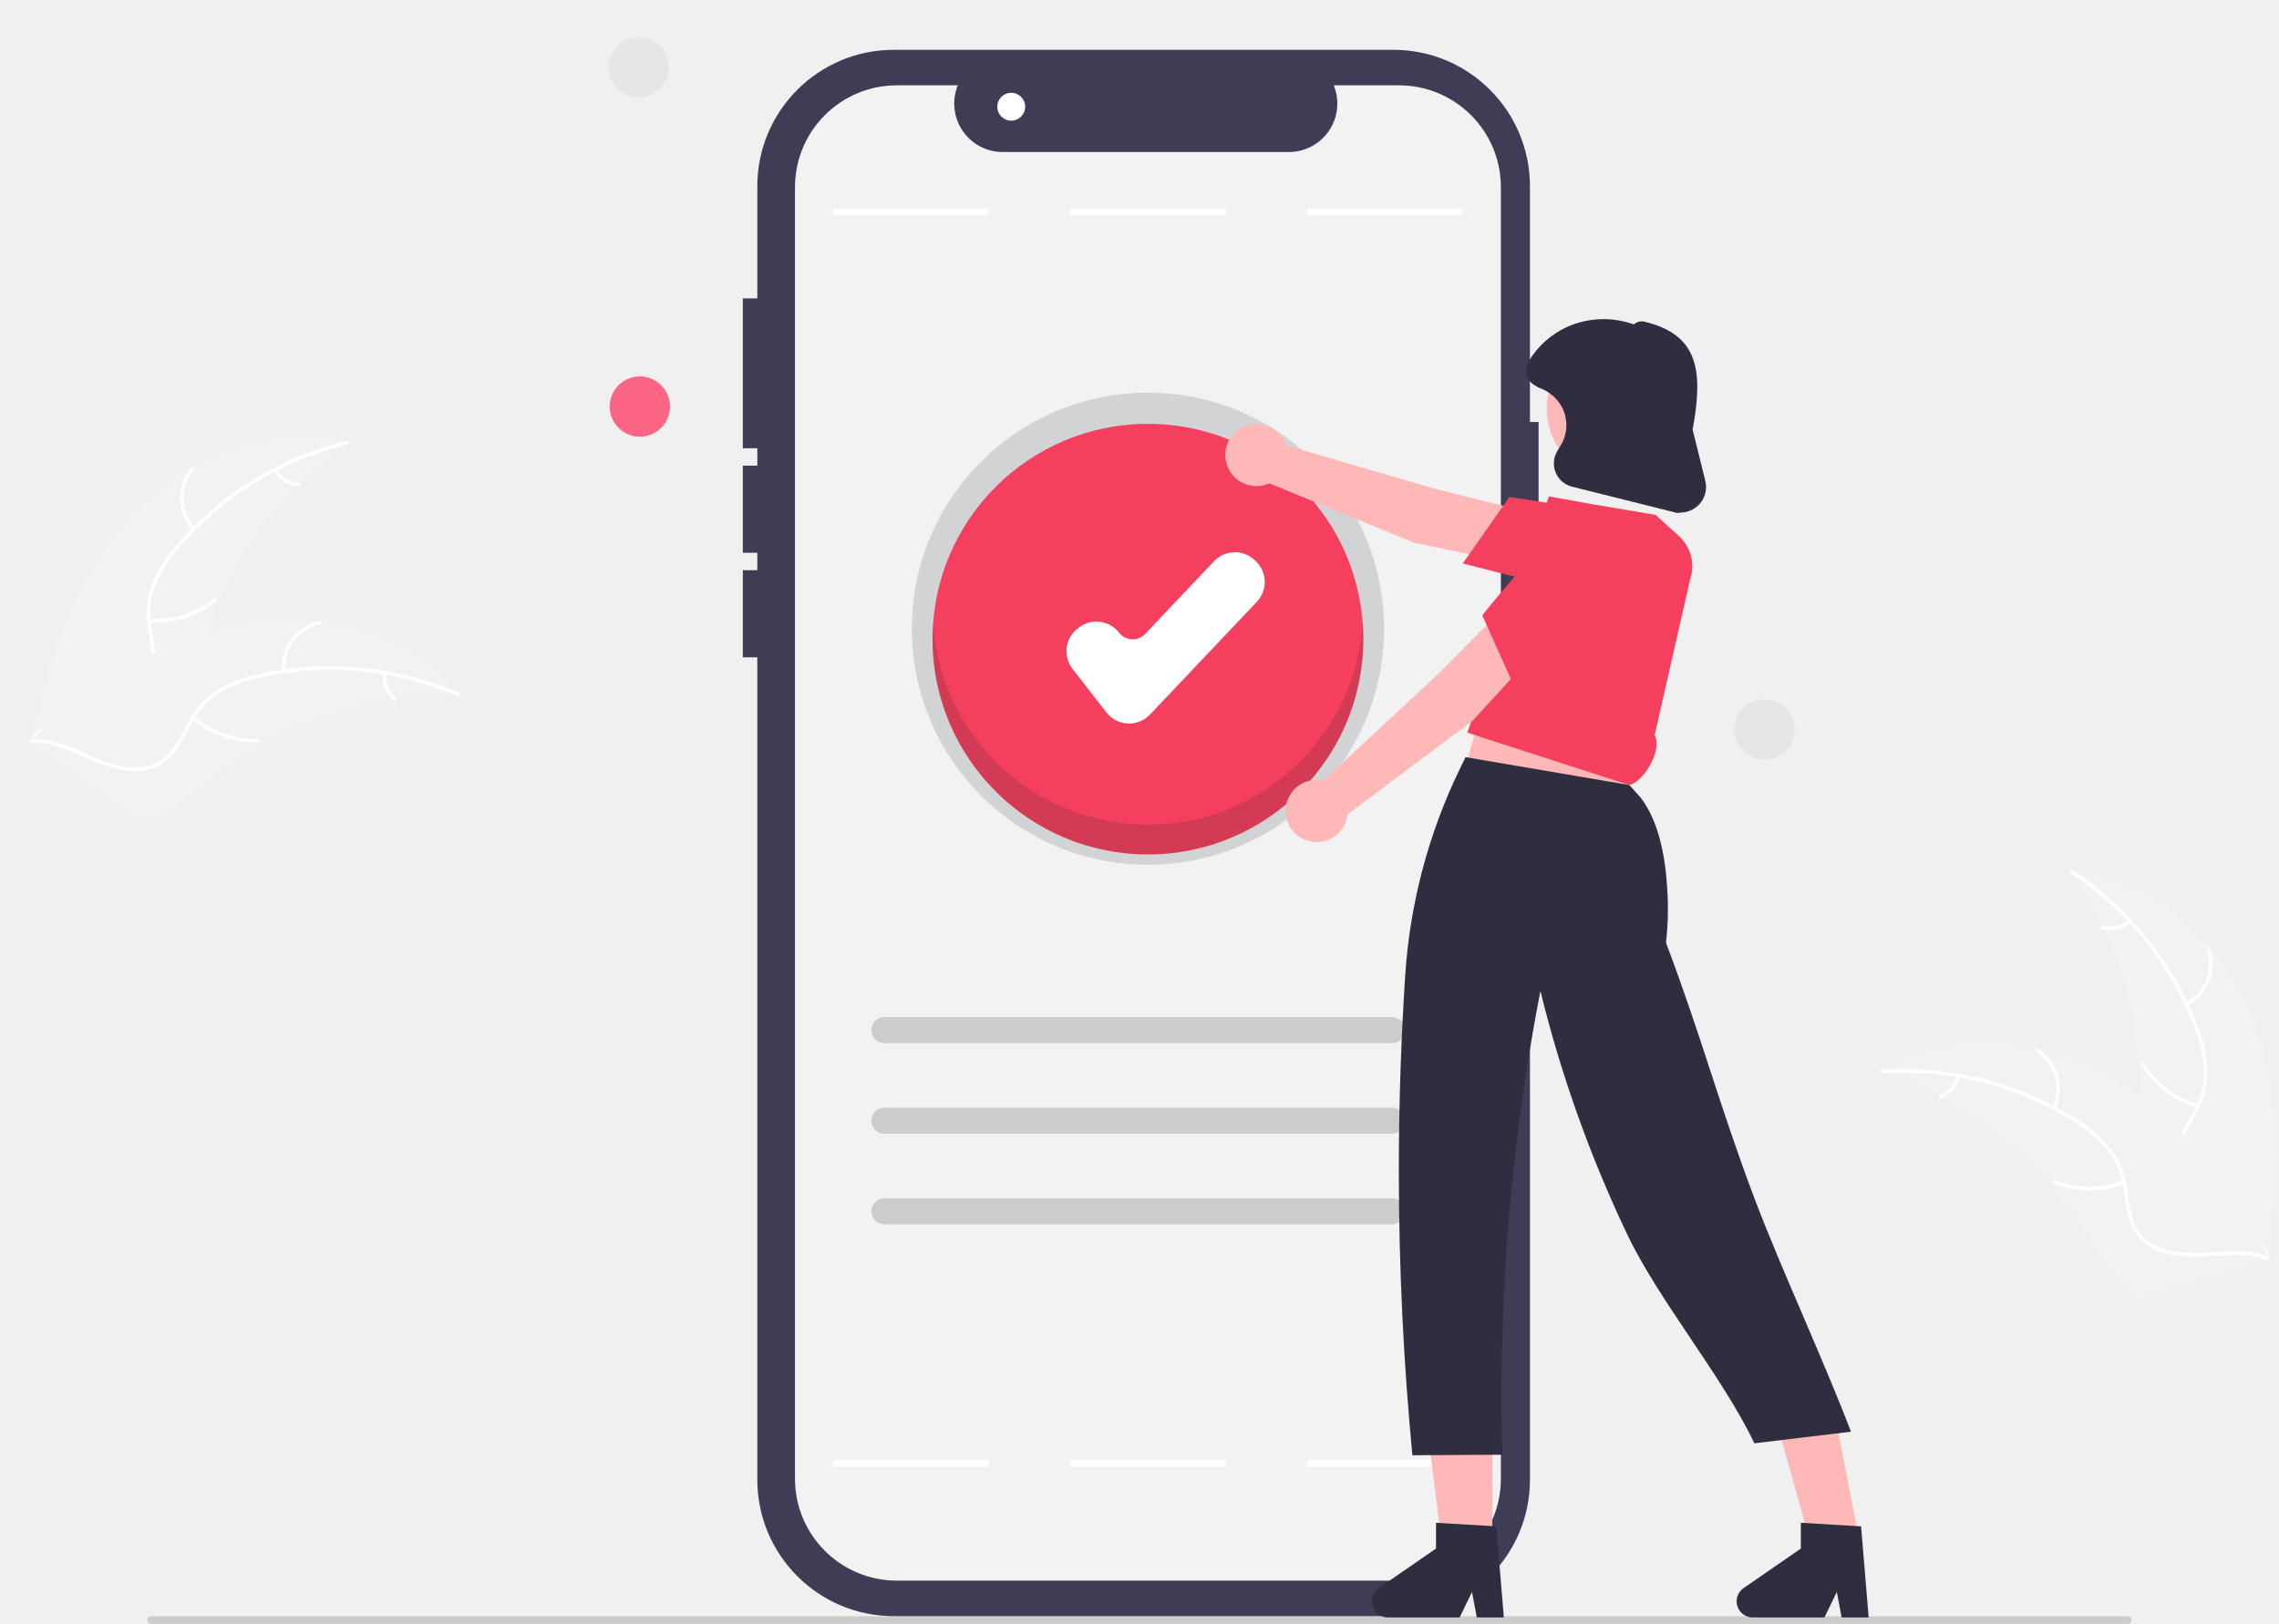
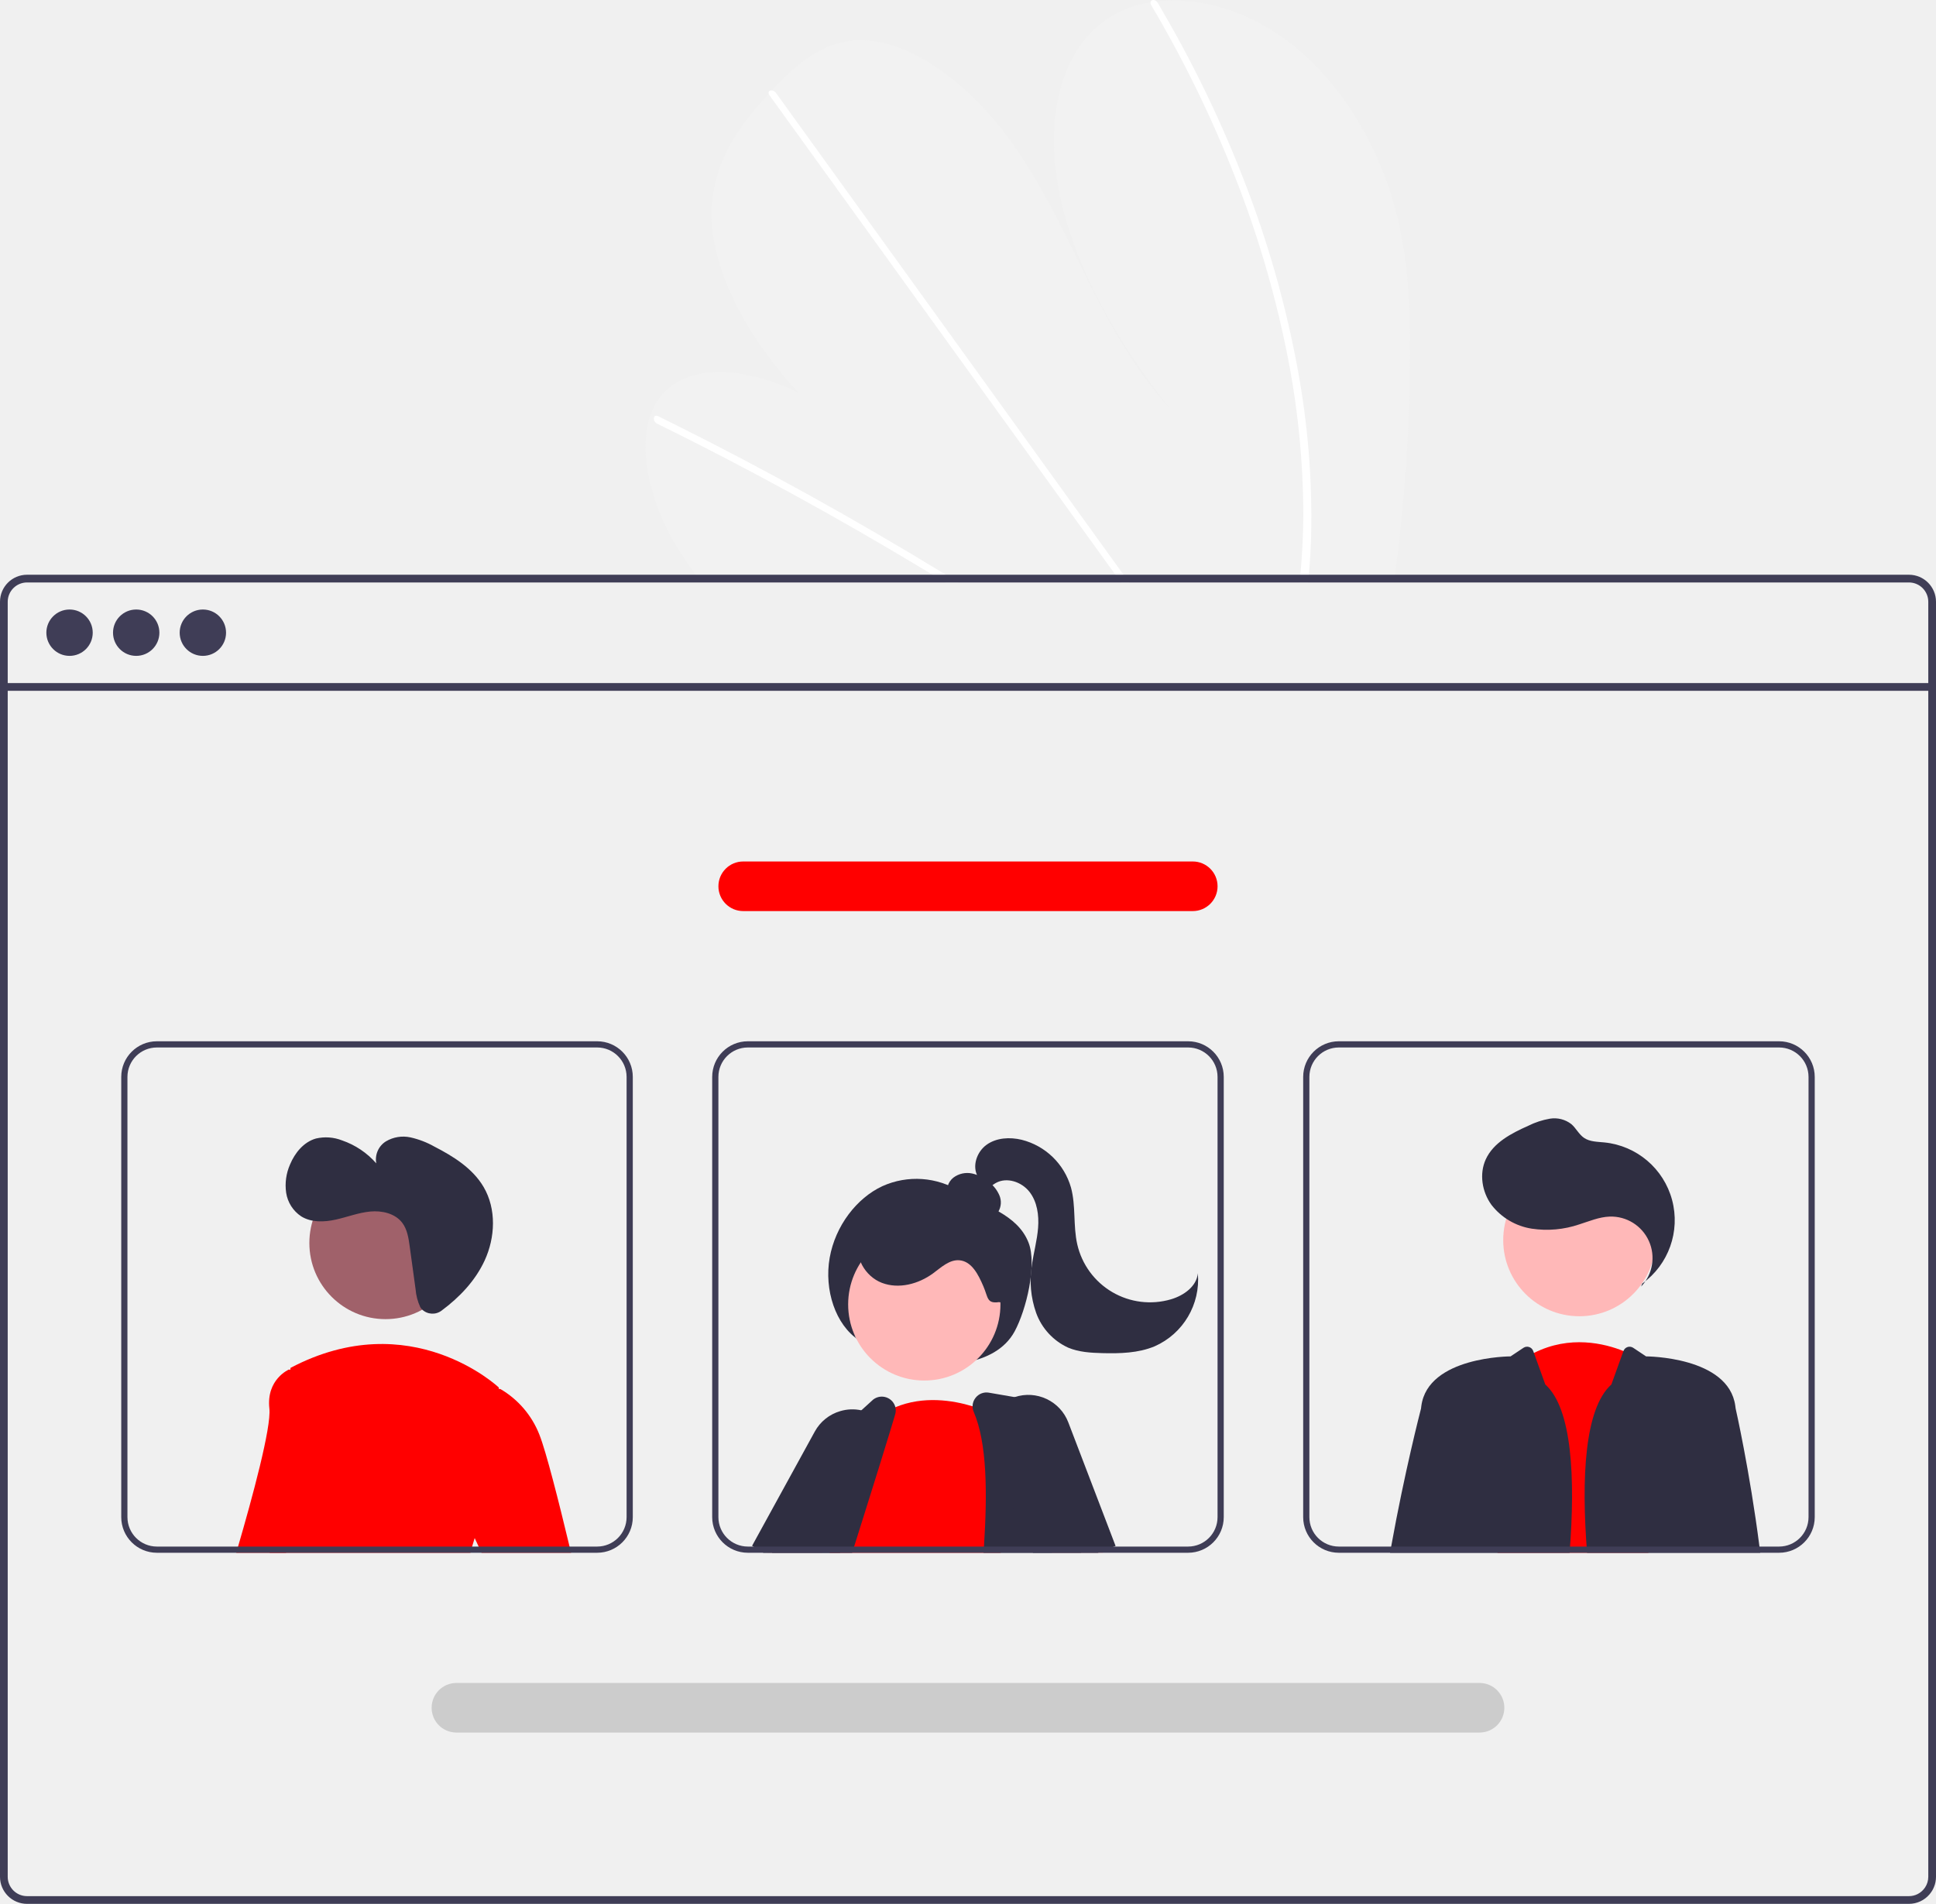
- <svg xmlns="http://www.w3.org/2000/svg" data-name="Layer 1" width="752.317" height="536.208" viewBox="0 0 752.317 536.208">
-   <path id="a16eae09-ccfb-4b79-a9f9-10731758882a-205" data-name="Path 2960" d="M273.705,718.104h652.553a1.247,1.247,0,0,0,0-2.494H273.705a1.247,1.247,0,1,0,0,2.494Z" transform="translate(-223.8417 -181.896)" fill="#ccc" />
-   <path d="M399.079,416.009c-38.164-37.569-54.282-76.764-45.388-110.362,11.415-43.116,62.124-72.928,139.125-81.79l.284,2.473c-75.929,8.738-125.865,37.881-137.003,79.953-8.656,32.698,7.228,71.036,44.728,107.952Z" transform="translate(-223.8417 -181.896)" fill="#f0f0f0" />
-   <path d="M767.295,549.369c-47.631,0-99.39-7.078-150.802-20.689-63.577-16.831-121.871-42.236-168.578-73.47l1.383-2.069c46.483,31.082,104.518,56.371,167.832,73.132,57.216,15.148,114.861,22.167,166.682,20.315l.09,2.487Q775.693,549.37,767.295,549.369Z" transform="translate(-223.8417 -181.896)" fill="#f0f0f0" />
-   <path d="M876.565,533.716l-.797-2.358c42.599-14.403,69.243-37.605,77.052-67.099,9.926-37.494-11.638-81.004-60.72-122.514-49.332-41.721-120.47-76.339-200.312-97.476l.637-2.406C772.616,263.094,844.1,297.891,893.707,339.846c49.857,42.165,71.706,86.576,61.52,125.051C947.194,495.237,919.994,519.034,876.565,533.716Z" transform="translate(-223.8417 -181.896)" fill="#f0f0f0" />
-   <path d="M485.406,550.409C391.814,508.9,319.695,455.048,282.334,398.77l2.073-1.377c37.103,55.888,108.844,109.421,202.007,150.741Z" transform="translate(-223.8417 -181.896)" fill="#f0f0f0" />
-   <path d="M814.466,622.32q-14.48,0-29.455-.647l.107-2.487c74.502,3.226,140.237-5.69,190.11-25.788l.931,2.309C932.653,613.238,877.201,622.32,814.466,622.32Z" transform="translate(-223.8417 -181.896)" fill="#f0f0f0" />
-   <path d="M760.163,226.089c-15.469-5.036-31.38-9.726-47.292-13.938C621.308,187.911,531.3,179.304,452.574,187.266l-.25-2.477c79.019-7.988,169.335.639,261.184,24.955,15.956,4.225,31.913,8.927,47.425,13.978Z" transform="translate(-223.8417 -181.896)" fill="#f0f0f0" />
-   <path d="M340.587,419.742c-38.164-37.569-54.282-76.764-45.388-110.362,11.415-43.116,62.124-72.928,139.125-81.79l.284,2.473c-75.929,8.738-125.865,37.881-137.003,79.953-8.656,32.698,7.228,71.036,44.728,107.952Z" transform="translate(-223.8417 -181.896)" fill="#f0f0f0" />
-   <path d="M708.802,553.102c-47.631,0-99.39-7.078-150.802-20.689-63.577-16.831-121.871-42.236-168.578-73.47l1.383-2.069c46.483,31.082,104.518,56.371,167.832,73.132,57.216,15.148,114.861,22.167,166.682,20.315l.09,2.487Q717.201,553.104,708.802,553.102Z" transform="translate(-223.8417 -181.896)" fill="#f0f0f0" />
-   <path d="M818.073,537.45l-.797-2.358c42.599-14.403,69.243-37.605,77.052-67.099,9.926-37.494-11.638-81.003-60.72-122.514-49.332-41.721-120.47-76.339-200.312-97.476l.637-2.406c80.191,21.23,151.675,56.027,201.282,97.982,49.857,42.165,71.706,86.576,61.52,125.051C888.702,498.97,861.501,522.767,818.073,537.45Z" transform="translate(-223.8417 -181.896)" fill="#f0f0f0" />
-   <path d="M426.914,554.143c-93.591-41.509-165.711-95.362-203.072-151.639l2.073-1.377c37.103,55.888,108.844,109.421,202.007,150.741Z" transform="translate(-223.8417 -181.896)" fill="#f0f0f0" />
-   <path d="M755.974,626.054q-14.48,0-29.455-.647l.107-2.487c74.502,3.226,140.237-5.69,190.11-25.788l.931,2.309C874.16,616.971,818.709,626.054,755.974,626.054Z" transform="translate(-223.8417 -181.896)" fill="#f0f0f0" />
-   <path d="M701.671,229.822c-15.469-5.036-31.38-9.726-47.292-13.938-91.564-24.24-181.572-32.847-260.297-24.884l-.25-2.477c79.019-7.988,169.335.639,261.184,24.955,15.956,4.225,31.913,8.927,47.425,13.978Z" transform="translate(-223.8417 -181.896)" fill="#f0f0f0" />
-   <path d="M266.266,353.075c17.887-20.054,46.419-32.277,72.275-24.96a123.81,123.81,0,0,0-48.314,69.939c-2.794,10.918-4.764,23.353-13.844,30.028-5.65,4.154-13.136,5.146-20.084,4.2-6.948-.946-13.518-3.648-20-6.326l-1.744.151C239.57,399.707,248.379,373.13,266.266,353.075Z" transform="translate(-223.8417 -181.896)" fill="#f2f2f2" />
-   <path d="M338.462,328.673a105.824,105.824,0,0,0-55.499,34.046,45.572,45.572,0,0,0-7.684,12.034,26.137,26.137,0,0,0-1.543,13.669c.581,4.314,1.674,8.66,1.196,13.04a16.004,16.004,0,0,1-6.783,11.193c-4.541,3.316-10.002,4.802-15.393,6.07-5.986,1.408-12.225,2.775-17.104,6.753-.591.482-1.304-.464-.714-.945,8.489-6.921,20.287-6.032,29.679-11.059,4.383-2.346,8.085-6.026,8.985-11.077.787-4.416-.337-8.899-.962-13.262a27.891,27.891,0,0,1,1.011-13.422,42.13,42.13,0,0,1,7.193-12.285,102.667,102.667,0,0,1,23.904-21.407,107.701,107.701,0,0,1,33.574-14.525c.739-.179.874.999.14,1.176Z" transform="translate(-223.8417 -181.896)" fill="#fff" />
-   <path d="M287.3,357.004a15.877,15.877,0,0,1-.489-20.553c.481-.591,1.422.13.94.721a14.702,14.702,0,0,0,.494,19.118C288.754,356.856,287.807,357.567,287.3,357.004Z" transform="translate(-223.8417 -181.896)" fill="#fff" />
-   <path d="M273.154,386.274a30.602,30.602,0,0,0,21.261-6.732c.593-.48,1.306.466.714.945a31.83,31.83,0,0,1-22.138,6.96C272.229,387.394,272.396,386.221,273.154,386.274Z" transform="translate(-223.8417 -181.896)" fill="#fff" />
-   <path d="M315.295,336.849a8.987,8.987,0,0,0,7.253,4.486c.762.043.594,1.216-.163,1.173a10.071,10.071,0,0,1-8.034-4.944.612.612,0,0,1,.115-.829.595.595,0,0,1,.829.115Z" transform="translate(-223.8417 -181.896)" fill="#fff" />
-   <path d="M375.245,411.366c-.477-.013-.953-.027-1.436-.032a118.355,118.355,0,0,0-19.166,1.118c-.492.061-.989.13-1.479.206a124.773,124.773,0,0,0-43.38,15.115,121.171,121.171,0,0,0-15.222,10.356c-6.634,5.294-13.406,11.561-21.173,14.274a20.789,20.789,0,0,1-2.469.724l-36.045-24.904c-.054-.098-.113-.188-.167-.285l-1.485-.928c.234-.215.481-.433.715-.648.135-.125.278-.245.414-.37.093-.082.186-.163.265-.242.031-.027.062-.054.087-.074.079-.079.161-.144.234-.215q2.068-1.833,4.169-3.643c.006-.008.006-.008.019-.011a178.164,178.164,0,0,1,34.711-23.862c.375-.191.755-.39,1.146-.569a115.623,115.623,0,0,1,17.499-7.057,102.207,102.207,0,0,1,10.027-2.537,84.999,84.999,0,0,1,26.557-1.018c17.644,2.106,34.418,9.832,45.353,23.547C374.699,410.661,374.971,411.007,375.245,411.366Z" transform="translate(-223.8417 -181.896)" fill="#f2f2f2" />
-   <path d="M374.848,411.768a105.824,105.824,0,0,0-64.81-6.23,45.571,45.571,0,0,0-13.381,4.982,26.137,26.137,0,0,0-9.462,9.985c-2.134,3.794-3.877,7.922-6.896,11.132a16.004,16.004,0,0,1-12.155,4.853c-5.622-.086-10.877-2.188-15.945-4.421-5.627-2.48-11.432-5.144-17.723-4.906-.762.029-.762-1.155-.001-1.184,10.945-.415,19.83,7.398,30.356,9.039,4.912.766,10.084.056,13.843-3.435,3.287-3.052,5.089-7.308,7.216-11.168a27.891,27.891,0,0,1,8.888-10.108,42.13,42.13,0,0,1,13.14-5.478,102.669,102.669,0,0,1,31.975-2.7,107.701,107.701,0,0,1,35.552,8.616c.698.302.097,1.324-.597,1.023Z" transform="translate(-223.8417 -181.896)" fill="#fff" />
-   <path d="M316.941,403.585a15.877,15.877,0,0,1,11.984-16.705c.74-.182,1.057.96.316,1.142a14.702,14.702,0,0,0-11.116,15.562C318.191,404.343,317.006,404.34,316.941,403.585Z" transform="translate(-223.8417 -181.896)" fill="#fff" />
-   <path d="M288.023,418.438a30.601,30.601,0,0,0,21.029,7.425c.762-.026.763,1.158.001,1.184a31.83,31.83,0,0,1-21.867-7.771c-.576-.501.263-1.337.836-.838Z" transform="translate(-223.8417 -181.896)" fill="#fff" />
-   <path d="M351.428,404.348a8.987,8.987,0,0,0,3.09,7.948c.583.493-.258,1.328-.836.838a10.071,10.071,0,0,1-3.438-8.785.612.612,0,0,1,.591-.593.595.595,0,0,1,.593.591Z" transform="translate(-223.8417 -181.896)" fill="#fff" />
-   <path d="M967.124,517.471c-10.106-24.899-32.87-46-59.681-47.8A123.81,123.81,0,0,1,929.439,551.779c-1.039,11.222-3.362,23.595,2.946,32.934,3.925,5.811,10.642,9.262,17.504,10.706,6.862,1.444,13.958,1.107,20.962.764l1.592.729C976.594,570.363,977.229,542.37,967.124,517.471Z" transform="translate(-223.8417 -181.896)" fill="#f2f2f2" />
-   <path d="M907.329,470.224a105.824,105.824,0,0,1,40.827,50.718,45.571,45.571,0,0,1,3.193,13.917,26.137,26.137,0,0,1-3.141,13.392c-1.997,3.868-4.487,7.593-5.509,11.879a16.004,16.004,0,0,0,2.627,12.822c3.162,4.649,7.806,7.884,12.457,10.89,5.164,3.338,10.581,6.723,13.84,12.109.395.653,1.384.002.99-.65-5.669-9.371-17.079-12.5-24.236-20.391-3.339-3.682-5.589-8.393-4.739-13.452.743-4.424,3.308-8.268,5.364-12.167a27.89,27.89,0,0,0,3.559-12.981,42.13,42.13,0,0,0-2.646-13.988,102.668,102.668,0,0,0-15.319-28.196A107.7,107.7,0,0,0,907.856,469.163c-.636-.417-1.159.647-.527,1.061Z" transform="translate(-223.8417 -181.896)" fill="#fff" />
-   <path d="M945.993,514.101a15.877,15.877,0,0,0,7.369-19.193c-.255-.718-1.383-.356-1.128.363a14.702,14.702,0,0,1-6.891,17.84C944.673,513.473,945.326,514.461,945.993,514.101Z" transform="translate(-223.8417 -181.896)" fill="#fff" />
-   <path d="M949.479,546.423A30.601,30.601,0,0,1,931.717,532.937c-.397-.651-1.387-.001-.99.65A31.83,31.83,0,0,0,949.238,547.583c.735.206.972-.954.241-1.16Z" transform="translate(-223.8417 -181.896)" fill="#fff" />
-   <path d="M926.4,485.71a8.987,8.987,0,0,1-8.338,1.787c-.732-.216-.968.946-.241,1.16a10.071,10.071,0,0,0,9.229-1.956.612.612,0,0,0,.17-.82.595.595,0,0,0-.82-.17Z" transform="translate(-223.8417 -181.896)" fill="#fff" />
-   <path d="M844.893,535.743c.453.148.907.295,1.363.452a118.354,118.354,0,0,1,17.676,7.495c.443.223.888.455,1.323.691a124.774,124.774,0,0,1,35.776,28.816,121.171,121.171,0,0,1,10.856,14.869c4.469,7.216,8.741,15.395,15.144,20.56a20.775,20.775,0,0,0,2.082,1.512l42.318-11.34c.083-.074.17-.139.253-.213l1.71-.376c-.148-.281-.308-.57-.456-.851-.085-.163-.18-.324-.265-.488-.06-.108-.12-.216-.168-.317-.02-.036-.04-.072-.057-.098-.048-.101-.103-.19-.148-.281q-1.332-2.422-2.702-4.833c-.003-.01-.003-.01-.015-.017a178.162,178.162,0,0,0-24.671-34.14c-.289-.305-.58-.621-.888-.921a115.629,115.629,0,0,0-14.109-12.528,102.225,102.225,0,0,0-8.591-5.759,85,85,0,0,0-24.67-9.884c-17.325-3.946-35.72-2.308-50.629,6.934C845.644,535.263,845.272,535.497,844.893,535.743Z" transform="translate(-223.8417 -181.896)" fill="#f2f2f2" />
-   <path d="M845.132,536.255a105.824,105.824,0,0,1,63.134,15.915,45.571,45.571,0,0,1,10.928,9.19,26.137,26.137,0,0,1,5.555,12.584c.734,4.291.989,8.764,2.753,12.802a16.004,16.004,0,0,0,9.817,8.656c5.324,1.808,10.979,1.595,16.503,1.195,6.133-.444,12.496-1.003,18.341,1.336.708.283,1.107-.832.399-1.115-10.169-4.069-21.163.303-31.628-1.69-4.883-.93-9.516-3.336-11.883-7.887-2.07-3.98-2.337-8.593-3.043-12.944A27.891,27.891,0,0,0,921.036,561.79a42.129,42.129,0,0,0-10.535-9.576,102.668,102.668,0,0,0-29.207-13.29,107.701,107.701,0,0,0-36.38-3.834c-.759.05-.536,1.214.218,1.164Z" transform="translate(-223.8417 -181.896)" fill="#fff" />
-   <path d="M902.421,548.01a15.877,15.877,0,0,0-5.672-19.761c-.636-.42-1.318.549-.682.969a14.702,14.702,0,0,1,5.239,18.393c-.317.693.799,1.088,1.115.399Z" transform="translate(-223.8417 -181.896)" fill="#fff" />
-   <path d="M924.664,571.719a30.602,30.602,0,0,1-22.301-.074c-.709-.281-1.108.834-.399,1.115a31.83,31.83,0,0,0,23.207.03c.711-.278.201-1.347-.506-1.071Z" transform="translate(-223.8417 -181.896)" fill="#fff" />
-   <path d="M869.683,537.138a8.987,8.987,0,0,1-5.582,6.447c-.714.269-.204,1.338.506,1.071a10.071,10.071,0,0,0,6.191-7.118.612.612,0,0,0-.358-.757.595.595,0,0,0-.757.358Z" transform="translate(-223.8417 -181.896)" fill="#fff" />
-   <circle cx="211.224" cy="134.241" r="9.956" fill="#fd6584" />
-   <circle cx="806.332" cy="422.726" r="9.956" transform="translate(36.06272 969.0362) rotate(-80.78252)" fill="#e6e6e6" />
-   <circle cx="210.819" cy="22.2" r="9.956" fill="#e6e6e6" />
-   <path d="M731.732,321.254h-2.842v-77.85a45.058,45.058,0,0,0-45.057-45.058h-164.936a45.057,45.057,0,0,0-45.058,45.057h0V670.495a45.058,45.058,0,0,0,45.057,45.058H683.833a45.058,45.058,0,0,0,45.058-45.057V376.669h2.842Z" transform="translate(-223.8417 -181.896)" fill="#3f3d56" />
-   <path d="M719.297,243.716V670.182a33.641,33.641,0,0,1-33.637,33.646H519.918a33.644,33.644,0,0,1-33.646-33.642V243.716a33.644,33.644,0,0,1,33.642-33.646h20.117a15.984,15.984,0,0,0,14.798,22.024H649.324a15.991,15.991,0,0,0,14.798-22.024h21.529a33.644,33.644,0,0,1,33.646,33.642v0Z" transform="translate(-223.8417 -181.896)" fill="#f2f2f2" />
-   <rect x="274.99" y="68.884" width="51.414" height="2.301" fill="#fff" />
-   <rect x="353.236" y="68.884" width="51.414" height="2.301" fill="#fff" />
-   <path d="M683.388,526.338H515.789a4.3,4.3,0,1,1,0-8.6H683.388a4.3,4.3,0,1,1,0,8.6Z" transform="translate(-223.8417 -181.896)" fill="#ccc" />
-   <path d="M683.388,556.256H515.789a4.3,4.3,0,0,1,0-8.6H683.388a4.3,4.3,0,0,1,0,8.6Z" transform="translate(-223.8417 -181.896)" fill="#ccc" />
-   <path d="M683.388,586.174H515.789a4.3,4.3,0,1,1,0-8.6H683.388a4.3,4.3,0,1,1,0,8.6Z" transform="translate(-223.8417 -181.896)" fill="#ccc" />
-   <rect x="431.482" y="68.884" width="51.414" height="2.301" fill="#fff" />
-   <rect x="274.99" y="481.979" width="51.414" height="2.301" fill="#fff" />
-   <rect x="353.236" y="481.979" width="51.414" height="2.301" fill="#fff" />
-   <rect x="431.482" y="481.979" width="51.414" height="2.301" fill="#fff" />
-   <circle cx="378.943" cy="207.6" r="77.934" fill="#d1d3d4" />
-   <circle cx="378.943" cy="211.054" r="71.1" fill="#f43f5e" />
-   <path d="M596.578,420.816c-.154,0-.309-.004-.464-.011a9.47,9.47,0,0,1-7.018-3.648l-11.206-14.406a9.487,9.487,0,0,1,1.661-13.3l.401-.313a9.493,9.493,0,0,1,13.304,1.659,5.685,5.685,0,0,0,4.214,2.19,5.576,5.576,0,0,0,4.408-1.768l22.752-24.018a9.489,9.489,0,0,1,13.398-.363l.37.35a9.488,9.488,0,0,1,.364,13.4l-35.307,37.268A9.462,9.462,0,0,1,596.578,420.816Z" transform="translate(-223.8417 -181.896)" fill="#fff" />
-   <rect x="245.216" y="98.529" width="9.205" height="49.479" fill="#3f3d56" />
-   <rect x="245.216" y="153.762" width="9.205" height="28.767" fill="#3f3d56" />
-   <rect x="245.216" y="188.283" width="9.205" height="28.767" fill="#3f3d56" />
-   <circle cx="333.819" cy="35.242" r="4.603" fill="#fff" />
-   <path d="M602.785,454.2a71.09,71.09,0,0,1-70.905-66.095c-.115,1.655-.195,3.32-.195,5.005a71.1,71.1,0,0,0,142.199,0c0-1.685-.08-3.35-.195-5.005A71.09,71.09,0,0,1,602.785,454.2Z" transform="translate(-223.8417 -181.896)" fill="#231f20" opacity="0.16" />
-   <polygon points="479.182 268.426 535.565 270.727 542.469 232.754 494.14 217.796 479.182 268.426" fill="#ffb8b8" />
-   <path d="M724.334,368.077l.546-17.94L697.553,343.287l-49.199-14.353a10.271,10.271,0,1,0-5.482,12.555l47.83,19.661Z" transform="translate(-223.8417 -181.896)" fill="#ffb8b8" />
-   <path d="M706.725,367.951,722.098,346.026l.384.051c.241.032,24.348,3.257,40.153,7.963a12.634,12.634,0,0,1,8.181,6.802,13.25,13.25,0,0,1-1.843,14.41,14.173,14.173,0,0,1-14.567,4.84Z" transform="translate(-223.8417 -181.896)" fill="#f43f5e" />
-   <polygon points="492.621 518.459 476.984 518.458 469.545 458.145 492.623 458.146 492.621 518.459" fill="#ffb8b8" />
-   <polygon points="614.374 511.69 598.913 514.027 582.541 455.503 602.81 452.054 614.374 511.69" fill="#ffb8b8" />
-   <path d="M761.708,441.116l-54.082-9.205-1.924,3.965A183.652,183.652,0,0,0,687.706,504.088c-1.306,19.996-2.074,41.115-2.099,63.254-.039,34.301,1.711,66.129,4.478,95.089l29.682-.186a701.054,701.054,0,0,1,3.495-92.114c2.272-21.816,5.431-42.195,9.083-61A419.625,419.625,0,0,0,760.887,589.255c10.373,21.936,31.708,47.292,42.081,69.227q15.943-1.913,31.886-3.826c-8.376-22.151-23.319-54.498-31.695-76.649-11.976-31.672-17.386-53.147-29.363-84.819a97.615,97.615,0,0,0,.399-17.936c-.558-9.964-2.631-21.922-8.689-29.893Z" transform="translate(-223.8417 -181.896)" fill="#2f2e41" />
-   <path d="M770.063,424.607c2.701,5.048-3.714,15.507-8.355,16.509l-53.481-17.288,26.929-78.033,13.549,2.462,21.668,3.651,7.686,6.986a13.513,13.513,0,0,1,3.727,14.263Z" transform="translate(-223.8417 -181.896)" fill="#f43f5e" />
-   <path d="M733.247,394.45l-15.13-9.655-19.878,19.963L660.717,439.667a10.271,10.271,0,1,0,7.977,11.138l41.38-31.015Z" transform="translate(-223.8417 -181.896)" fill="#ffb8b8" />
-   <path d="M724.122,409.51,713.161,385.079l.24-.303c.151-.191,15.266-19.246,27.401-30.411a12.634,12.634,0,0,1,10.031-3.544,13.257,13.257,0,0,1,11.433,8.962,14.171,14.171,0,0,1-3.301,14.989Z" transform="translate(-223.8417 -181.896)" fill="#f43f5e" />
-   <circle cx="534.372" cy="134.9" r="23.786" fill="#ffb8b8" />
-   <path d="M777.423,351.262l-.091-.023-34.565-8.645A7.901,7.901,0,0,1,737.91,330.86l1.142-1.9a12.96,12.96,0,0,0,.53-12.379,13.644,13.644,0,0,0-7.845-6.701l-.115-.055-.726-.452a5.664,5.664,0,0,1-2.998-3.464,5.843,5.843,0,0,1,.572-4.712,28.598,28.598,0,0,1,13.064-11.518,29.494,29.494,0,0,1,21.678-.651,3.849,3.849,0,0,1,3.54-.9c17.901,4.335,19.374,16.351,15.838,35.638l4.186,16.882a8.459,8.459,0,0,1-7.546,10.47Zm-14.402-62.043-.002.002Zm.432-.106.003.001Z" transform="translate(-223.8417 -181.896)" fill="#2f2e41" />
-   <path d="M720.273,715.99h-8.924l-1.593-8.426-4.08,8.426h-23.669a5.321,5.321,0,0,1-3.023-9.699L697.885,693.237v-8.518l19.881,1.187Z" transform="translate(-223.8417 -181.896)" fill="#2f2e41" />
-   <path d="M840.705,715.99h-8.924l-1.593-8.426-4.08,8.426h-23.669a5.321,5.321,0,0,1-3.023-9.699L818.317,693.237v-8.518l19.881,1.187Z" transform="translate(-223.8417 -181.896)" fill="#2f2e41" />
+ <svg xmlns="http://www.w3.org/2000/svg" data-name="Layer 1" width="624.45" height="614.164" viewBox="0 0 624.45 614.164">
+   <path d="M742.585,257.032a554.594,554.594,0,0,1-4.83,71.29c-.11.83-.23,1.66-.34,2.49H514.135c-.66-.82-1.31-1.65-1.94-2.49-2.1-2.78-4.07-5.64-5.88-8.6-8.7-14.26-12.74-30.99-8.85-42.57l.07-.18a20.282,20.282,0,0,1,3.92-6.9c8.96-10.2,27.2-8.61,43.79-.51-14.93-16.16-26.86-36.59-27.86-54.88-.98-17.84,8.28-30.64,18.34-41.53.33-.36.66-.71.99-1.06.16-.18.33-.35.49-.53,7.85-8.3,17.01-16.49,30.34-15.58,14.62,1,30.89,13.15,42.33,27.35,11.44,14.19,19.08,30.34,26.82,46.1,7.75,15.75,16.13,31.9,28.5,45.33-16.77-20.97-30.33-44.86-35.42-68.14s-.85-45.69,13.93-56.75a34.713,34.713,0,0,1,15.17-6.22c.64-.11,1.29-.2,1.95-.28,13.73-1.64,30.16,3.02,44.18,14.3,15.44,12.42,26.2,30.9,31.6,48.47C742.005,223.712,742.665,240.652,742.585,257.032Z" transform="translate(-287.7751 -142.9181)" fill="#f2f2f2" />
+   <path d="M596.915,330.812h-4.27q-2.041-1.26-4.1-2.49c-.85-.53-1.71-1.04-2.57-1.56q-21.315-12.855-42.89-24.65-21.555-11.805-43.32-22.51a1.789,1.789,0,0,1-1.04-2.04.516.516,0,0,1,.07-.15c.2-.38.65-.54,1.31-.22,1.78.88,3.57,1.76,5.35,2.66q21.825,10.89,43.47,22.88,21.63,11.985,43.02,25.04c.3.18.6.37.9.55C594.205,329.152,595.555,329.982,596.915,330.812Z" transform="translate(-287.7751 -142.9181)" fill="#fff" />
+   <path d="M651.965,330.812h-2.64c-.6-.83-1.19-1.66-1.79-2.49q-21.149-29.31-42.29-58.62-34.62-47.985-69.22-95.97a1.7,1.7,0,0,1-.3-.58c-.2-.71.32-1.13.99-1.06a2.006,2.006,0,0,1,1.4.88q19.41,26.91,38.81,53.8,34.44,47.745,68.87,95.48c1.46,2.02,2.92,4.05,4.38,6.07C650.775,329.152,651.375,329.982,651.965,330.812Z" transform="translate(-287.7751 -142.9181)" fill="#fff" />
+   <path d="M710.695,315.152c-.11,4.45-.38,8.83-.74,13.17q-.105,1.245-.21,2.49h-2.77c.08-.83.16-1.66.23-2.49.55-6.27.93-12.61.95-19.12a266.656,266.656,0,0,0-5.55-53.72,334.665,334.665,0,0,0-16.57-55.75,383.492,383.492,0,0,0-26.91-55.1,1.476,1.476,0,0,1-.25-.98c.11-.79,1.16-1.03,1.95-.28a2.293,2.293,0,0,1,.4.5q1.935,3.285,3.8,6.59a383.227,383.227,0,0,1,25.77,55.3,333.082,333.082,0,0,1,15.47,55.84A263.074,263.074,0,0,1,710.695,315.152Z" transform="translate(-287.7751 -142.9181)" fill="#fff" />
+   <path d="M903.495,328.322h-607a8.728,8.728,0,0,0-8.72,8.72V748.362a8.728,8.728,0,0,0,8.72,8.72h607a8.712,8.712,0,0,0,6.63-3.06,2.046,2.046,0,0,0,.19-.24,8.167,8.167,0,0,0,1.25-2.11,8.507,8.507,0,0,0,.66-3.31V337.042A8.73,8.73,0,0,0,903.495,328.322Zm6.24,420.04a6.175,6.175,0,0,1-1.03,3.42,6.446,6.446,0,0,1-2.36,2.12,6.184,6.184,0,0,1-2.85.69h-607a6.238,6.238,0,0,1-6.23-6.23V337.042a6.238,6.238,0,0,1,6.23-6.23h607a6.239,6.239,0,0,1,6.24,6.23Z" transform="translate(-287.7751 -142.9181)" fill="#3f3d56" />
+   <rect x="1.243" y="220.353" width="621.957" height="2.493" fill="#3f3d56" />
+   <circle cx="22.432" cy="204.1" r="7.478" fill="#3f3d56" />
+   <circle cx="43.932" cy="204.1" r="7.478" fill="#3f3d56" />
+   <circle cx="65.433" cy="204.1" r="7.478" fill="#3f3d56" />
+   <path d="M564.752,575.192c-7.479-4.869-11.199-16.184-9.367-26.531s8.734-19.261,17.008-23.104a26.649,26.649,0,0,1,25.228,1.793c7.587,4.639,18.317,7.18,21.92,16.462,2.769,7.133-.743,21.617-4.469,28.546-3.221,5.988-9.341,8.727-15.091,9.918a45.34,45.34,0,0,1-36.669-8.461Z" transform="translate(-287.7751 -142.9181)" fill="#2f2e41" />
+   <polygon points="273.076 487.234 267.096 497.544 266.306 498.904 265.156 500.904 247.526 500.904 248.716 498.904 251.796 493.714 258.976 481.594 267.106 484.844 273.076 487.234" fill="#ffb8b8" />
+   <path d="M533.981,643.822l-3.22-2-.4-.25,20.21-36.83a13.731,13.731,0,0,1,8.25-6.62,13.575,13.575,0,0,1,6.78-.25,13.354,13.354,0,0,1,3.74,1.4,13.089,13.089,0,0,1,1.39.88,13.349,13.349,0,0,1,4.1,4.62,13.817,13.817,0,0,1-.42,13.95l-7.79,12.45-6.66,10.65-1.25,2h-24.73Z" transform="translate(-287.7751 -142.9181)" fill="#2f2e41" />
+   <circle cx="298.13" cy="420.784" r="24.561" fill="#ffb8b8" />
+   <path d="M610.561,643.822h-55.21l.25-.71q-.21-.645-.39-1.29c-.13-.45-.24-.91-.34-1.36a30.194,30.194,0,0,1,.01-12.7c3.05-14.98,15.22-27.15,15.22-27.15.21-.16.42-.31.63-.46a27.785,27.785,0,0,1,5.85-3.28c9.04-3.75,18.52-2.24,24.89-.3a49.669,49.669,0,0,1,6.49,2.47c.74.35,1.14.57,1.14.57l.63,19.21.76,23Z" transform="translate(-287.7751 -142.9181)" fill="#ff0000" />
+   <path d="M636.101,641.822l-4.22-21.46-4.26-21.64a4.519,4.519,0,0,0-3.65-3.57l-8.92-1.54-8.3-1.43a4.459,4.459,0,0,0-4.31,1.65,4.41,4.41,0,0,0-.97,2.74,4.521,4.521,0,0,0,.37,1.79c4.33,10.1,4.41,26.09,3.31,43.46-.05.66-.09,1.33-.14,2H636.501Z" transform="translate(-287.7751 -142.9181)" fill="#2f2e41" />
+   <path d="M576.581,596.872a4.527,4.527,0,0,0-7.15-2.48l-3.83,3.48-15.68,14.28a4.345,4.345,0,0,0-1.12,1.59c-1.77,4.23-5.22,12.58-9.23,22.89q-.975,2.52-2.01,5.19c-.24.66-.5,1.33-.76,2h25.84c.21-.67.42-1.34.63-2,1.15-3.63,2.27-7.19,3.35-10.65,3.16-10.05,6.01-19.18,8.21-26.4q.915-3,1.67-5.54A4.528,4.528,0,0,0,576.581,596.872Z" transform="translate(-287.7751 -142.9181)" fill="#2f2e41" />
+   <polygon points="354.126 500.904 355.796 500.904 355.566 500.344 354.956 498.904 345.546 476.574 344.106 477.444 332.546 484.434 338.476 498.904 339.296 500.904 348.726 500.904 354.126 500.904" fill="#ffb8b8" />
+   <path d="M632.361,601.782a13.821,13.821,0,0,0-17.31-8.17,12.41,12.41,0,0,0-1.27.5,13.647,13.647,0,0,0-5.82,4.93,13.205,13.205,0,0,0-1.43,2.77,13.742,13.742,0,0,0,.31,10.57l2.89,6.44,10.34,23,.9,2H641.901l1.44-.56,3.74-1.44.52-.2Z" transform="translate(-287.7751 -142.9181)" fill="#2f2e41" />
+   <path d="M605.195,535.494a4.063,4.063,0,0,0,4.622-1.754,5.851,5.851,0,0,0,.338-5.143,10.736,10.736,0,0,0-3.195-4.215,12.406,12.406,0,0,0-5.617-2.908,7.461,7.461,0,0,0-6.053,1.331,5.377,5.377,0,0,0-1.826,5.722c.636,1.844,2.358,3.08,4.079,4a27.094,27.094,0,0,0,11.038,3.138Z" transform="translate(-287.7751 -142.9181)" fill="#2f2e41" />
+   <path d="M609.973,562.969c-3.949.544-3.442-1.465-5.023-5.124s-3.698-8.002-7.667-8.373c-3.252-.304-5.932,2.296-8.567,4.227-4.696,3.441-11.025,5.126-16.469,3.061s-9.227-8.553-7.161-13.996a11.943,11.943,0,0,1,6.907-6.529,24.028,24.028,0,0,1,9.623-1.337,49.647,49.647,0,0,1,20.864,5.341c4.472,2.272,8.826,5.523,10.522,10.244s2.813,11.355-2.038,12.632Z" transform="translate(-287.7751 -142.9181)" fill="#2f2e41" />
+   <path d="M603.177,522.509c-1.952-3.397-.341-8.059,2.853-10.329s7.477-2.493,11.288-1.582a22.166,22.166,0,0,1,15.9,15.411c1.617,5.941.656,12.322,2.025,18.326A24.049,24.049,0,0,0,665.466,562.06c4.102-1.205,8.271-4.133,8.674-8.389A23.518,23.518,0,0,1,660.212,577.22c-5.285,2.205-11.18,2.348-16.905,2.201-3.731-.096-7.546-.32-10.988-1.764A19.667,19.667,0,0,1,621.986,566.454a31.129,31.129,0,0,1-1.375-15.435c.563-4.028,1.684-7.977,1.997-12.032s-.281-8.386-2.781-11.594-7.276-4.847-10.83-2.87c-1.429.795-2.581,2.093-4.133,2.605s-3.752-.388-3.611-2.017Z" transform="translate(-287.7751 -142.9181)" fill="#2f2e41" />
+   <path d="M770.781,643.822l.19-2,5.64-58.68a35.917,35.917,0,0,1,5.93-3.77c11.61-5.85,22.81-3.05,28.87-.63a31.591,31.591,0,0,1,4.64,2.27l3.3,60.81.11,2Z" transform="translate(-287.7751 -142.9181)" fill="#ff0000" />
+   <circle cx="509.419" cy="400.045" r="24.561" fill="#ffb8b8" />
+   <path d="M817.122,557.94a13.369,13.369,0,0,0-10.145-22.564c-3.396.114-6.596,1.503-9.838,2.523a32.535,32.535,0,0,1-15.285,1.376,20.41,20.41,0,0,1-13.016-7.686c-3.039-4.177-3.986-9.969-1.84-14.667,2.478-5.423,8.268-8.412,13.714-10.84a25.063,25.063,0,0,1,6.962-2.288,8.929,8.929,0,0,1,6.926,1.746c1.53,1.316,2.427,3.295,4.093,4.436,1.875,1.284,4.31,1.25,6.571,1.477a25.205,25.205,0,0,1,12.208,45.54Z" transform="translate(-287.7751 -142.9181)" fill="#2f2e41" />
+   <path d="M786.201,589.532l-3.66-10.16-.229-.633a2.104,2.104,0,0,0-3.146-1.037l-4.155,2.77s-26.65,0-28.79,15.99c-.03.25-.07.53-.1.83a.155.155,0,0,1-.01.04c-.27,1.05-5.3,20.49-9.62,44.49-.12.66-.24,1.33-.36,2h57.91v-0C795.926,619.713,794.871,597.297,786.201,589.532Z" transform="translate(-287.7751 -142.9181)" fill="#2f2e41" />
+   <path d="M855.281,641.822c-3.16-24.62-7.68-44.53-7.68-44.53-.04-.3-.08-.58-.11-.83-2.13-15.99-28.78-15.99-28.78-15.99l-4.153-2.769a2.104,2.104,0,0,0-3.147,1.039l-3.89,10.79c-8.67,7.765-9.725,30.181-7.84,54.289l0.0.001h55.85C855.451,643.152,855.361,642.482,855.281,641.822Z" transform="translate(-287.7751 -142.9181)" fill="#2f2e41" />
+   <path d="M386.201,585.762l-5.94,56.06-.21,2H363.981c.19-.65.38-1.32.58-2,4.56-15.64,10.77-38.47,10.1-44.52-1.05-9.44,6.3-12.59,6.3-12.59l.46.09Z" transform="translate(-287.7751 -142.9181)" fill="#ff0000" />
+   <circle cx="124.343" cy="400.979" r="24.561" fill="#a0616a" />
+   <path d="M443.911,631.922a40.266,40.266,0,0,0-3.03,7.16c-.29.88-.57,1.8-.83,2.74-.19.65-.36,1.32-.53,2H374.741c.09-.66.17-1.33.26-2,3.31-26.15,5.99-52.69,6.42-57.02.04-.41.06-.62.06-.62,38.82-20.46,67.15,6.3,67.15,6.3s.04.19.1.56C449.351,594.782,452.511,616.622,443.911,631.922Z" transform="translate(-287.7751 -142.9181)" fill="#ff0000" />
+   <path d="M440.881,639.082l-4.32-9.26,1.05-36.72,11.12-2.06.39-.07a29.445,29.445,0,0,1,12.62,14.72c2.16,5.4,6.27,21.64,9.74,36.13.16.67.32,1.34.48,2H443.091l-.93-2Z" transform="translate(-287.7751 -142.9181)" fill="#ff0000" />
+   <path d="M480.391,478.822h-142.02a11.504,11.504,0,0,0-11.49,11.49v142.02a11.504,11.504,0,0,0,11.49,11.49h142.02a11.497,11.497,0,0,0,11.49-11.49v-142.02A11.497,11.497,0,0,0,480.391,478.822Zm9.49,153.51a9.498,9.498,0,0,1-9.49,9.49h-142.02a9.505,9.505,0,0,1-9.49-9.49v-142.02a9.505,9.505,0,0,1,9.49-9.49h142.02a9.498,9.498,0,0,1,9.49,9.49Zm-109.62,9.49-.21,2h59.47c.17-.68.34-1.35.53-2Z" transform="translate(-287.7751 -142.9181)" fill="#3f3d56" />
+   <path d="M671.001,478.822h-142.02a11.504,11.504,0,0,0-11.49,11.49v142.02a11.504,11.504,0,0,0,11.49,11.49h142.02a11.497,11.497,0,0,0,11.49-11.49v-142.02A11.497,11.497,0,0,0,671.001,478.822Zm9.49,153.51a9.498,9.498,0,0,1-9.49,9.49h-142.02a9.505,9.505,0,0,1-9.49-9.49v-142.02a9.505,9.505,0,0,1,9.49-9.49h142.02a9.498,9.498,0,0,1,9.49,9.49Zm-125.28,9.49q.18.645.39,1.29l-.25.71h49.66c.05-.67.09-1.34.14-2Z" transform="translate(-287.7751 -142.9181)" fill="#3f3d56" />
+   <path d="M861.621,478.822h-142.02a11.497,11.497,0,0,0-11.49,11.49v142.02a11.497,11.497,0,0,0,11.49,11.49h142.02a11.504,11.504,0,0,0,11.49-11.49v-142.02A11.504,11.504,0,0,0,861.621,478.822Zm9.49,153.51a9.504,9.504,0,0,1-9.49,9.49h-142.02a9.498,9.498,0,0,1-9.49-9.49v-142.02a9.498,9.498,0,0,1,9.49-9.49h142.02a9.504,9.504,0,0,1,9.49,9.49Zm-76.92,9.49c-.05.66-.1,1.33-.15,2h43.09c.08-.66.17-1.33.25-2Z" transform="translate(-287.7751 -142.9181)" fill="#3f3d56" />
+   <path d="M764.996,701.822h-330a8,8,0,1,1,0-16h330a8,8,0,1,1,0,16Z" transform="translate(-287.7751 -142.9181)" fill="#ccc" />
+   <path d="M672.496,436.822h-145a8,8,0,0,1,0-16h145a8,8,0,0,1,0,16Z" transform="translate(-287.7751 -142.9181)" fill="#ff0000" />
+   <path d="M423.866,565.296a4.853,4.853,0,0,0,6.346.407c5.789-4.291,10.87-9.632,13.878-16.147,3.446-7.465,3.831-16.625-.324-23.72-3.512-5.998-9.714-9.868-15.896-13.046a28.271,28.271,0,0,0-7.674-2.958,10.937,10.937,0,0,0-7.952,1.283,6.868,6.868,0,0,0-3.101,7.091A25.847,25.847,0,0,0,398.111,510.8a14.267,14.267,0,0,0-8.425-.611c-3.923,1.113-6.786,4.598-8.353,8.362a16.724,16.724,0,0,0-1.262,9.125,11.147,11.147,0,0,0,4.871,7.635c3.243,2.007,7.381,1.862,11.105,1.042s7.33-2.246,11.126-2.606,8.024.586,10.335,3.62c1.627,2.137,2.045,4.928,2.41,7.589l1.9,13.839a16.881,16.881,0,0,0,1.51,5.783A3.333,3.333,0,0,0,423.866,565.296Z" transform="translate(-287.7751 -142.9181)" fill="#2f2e41" />
</svg>
